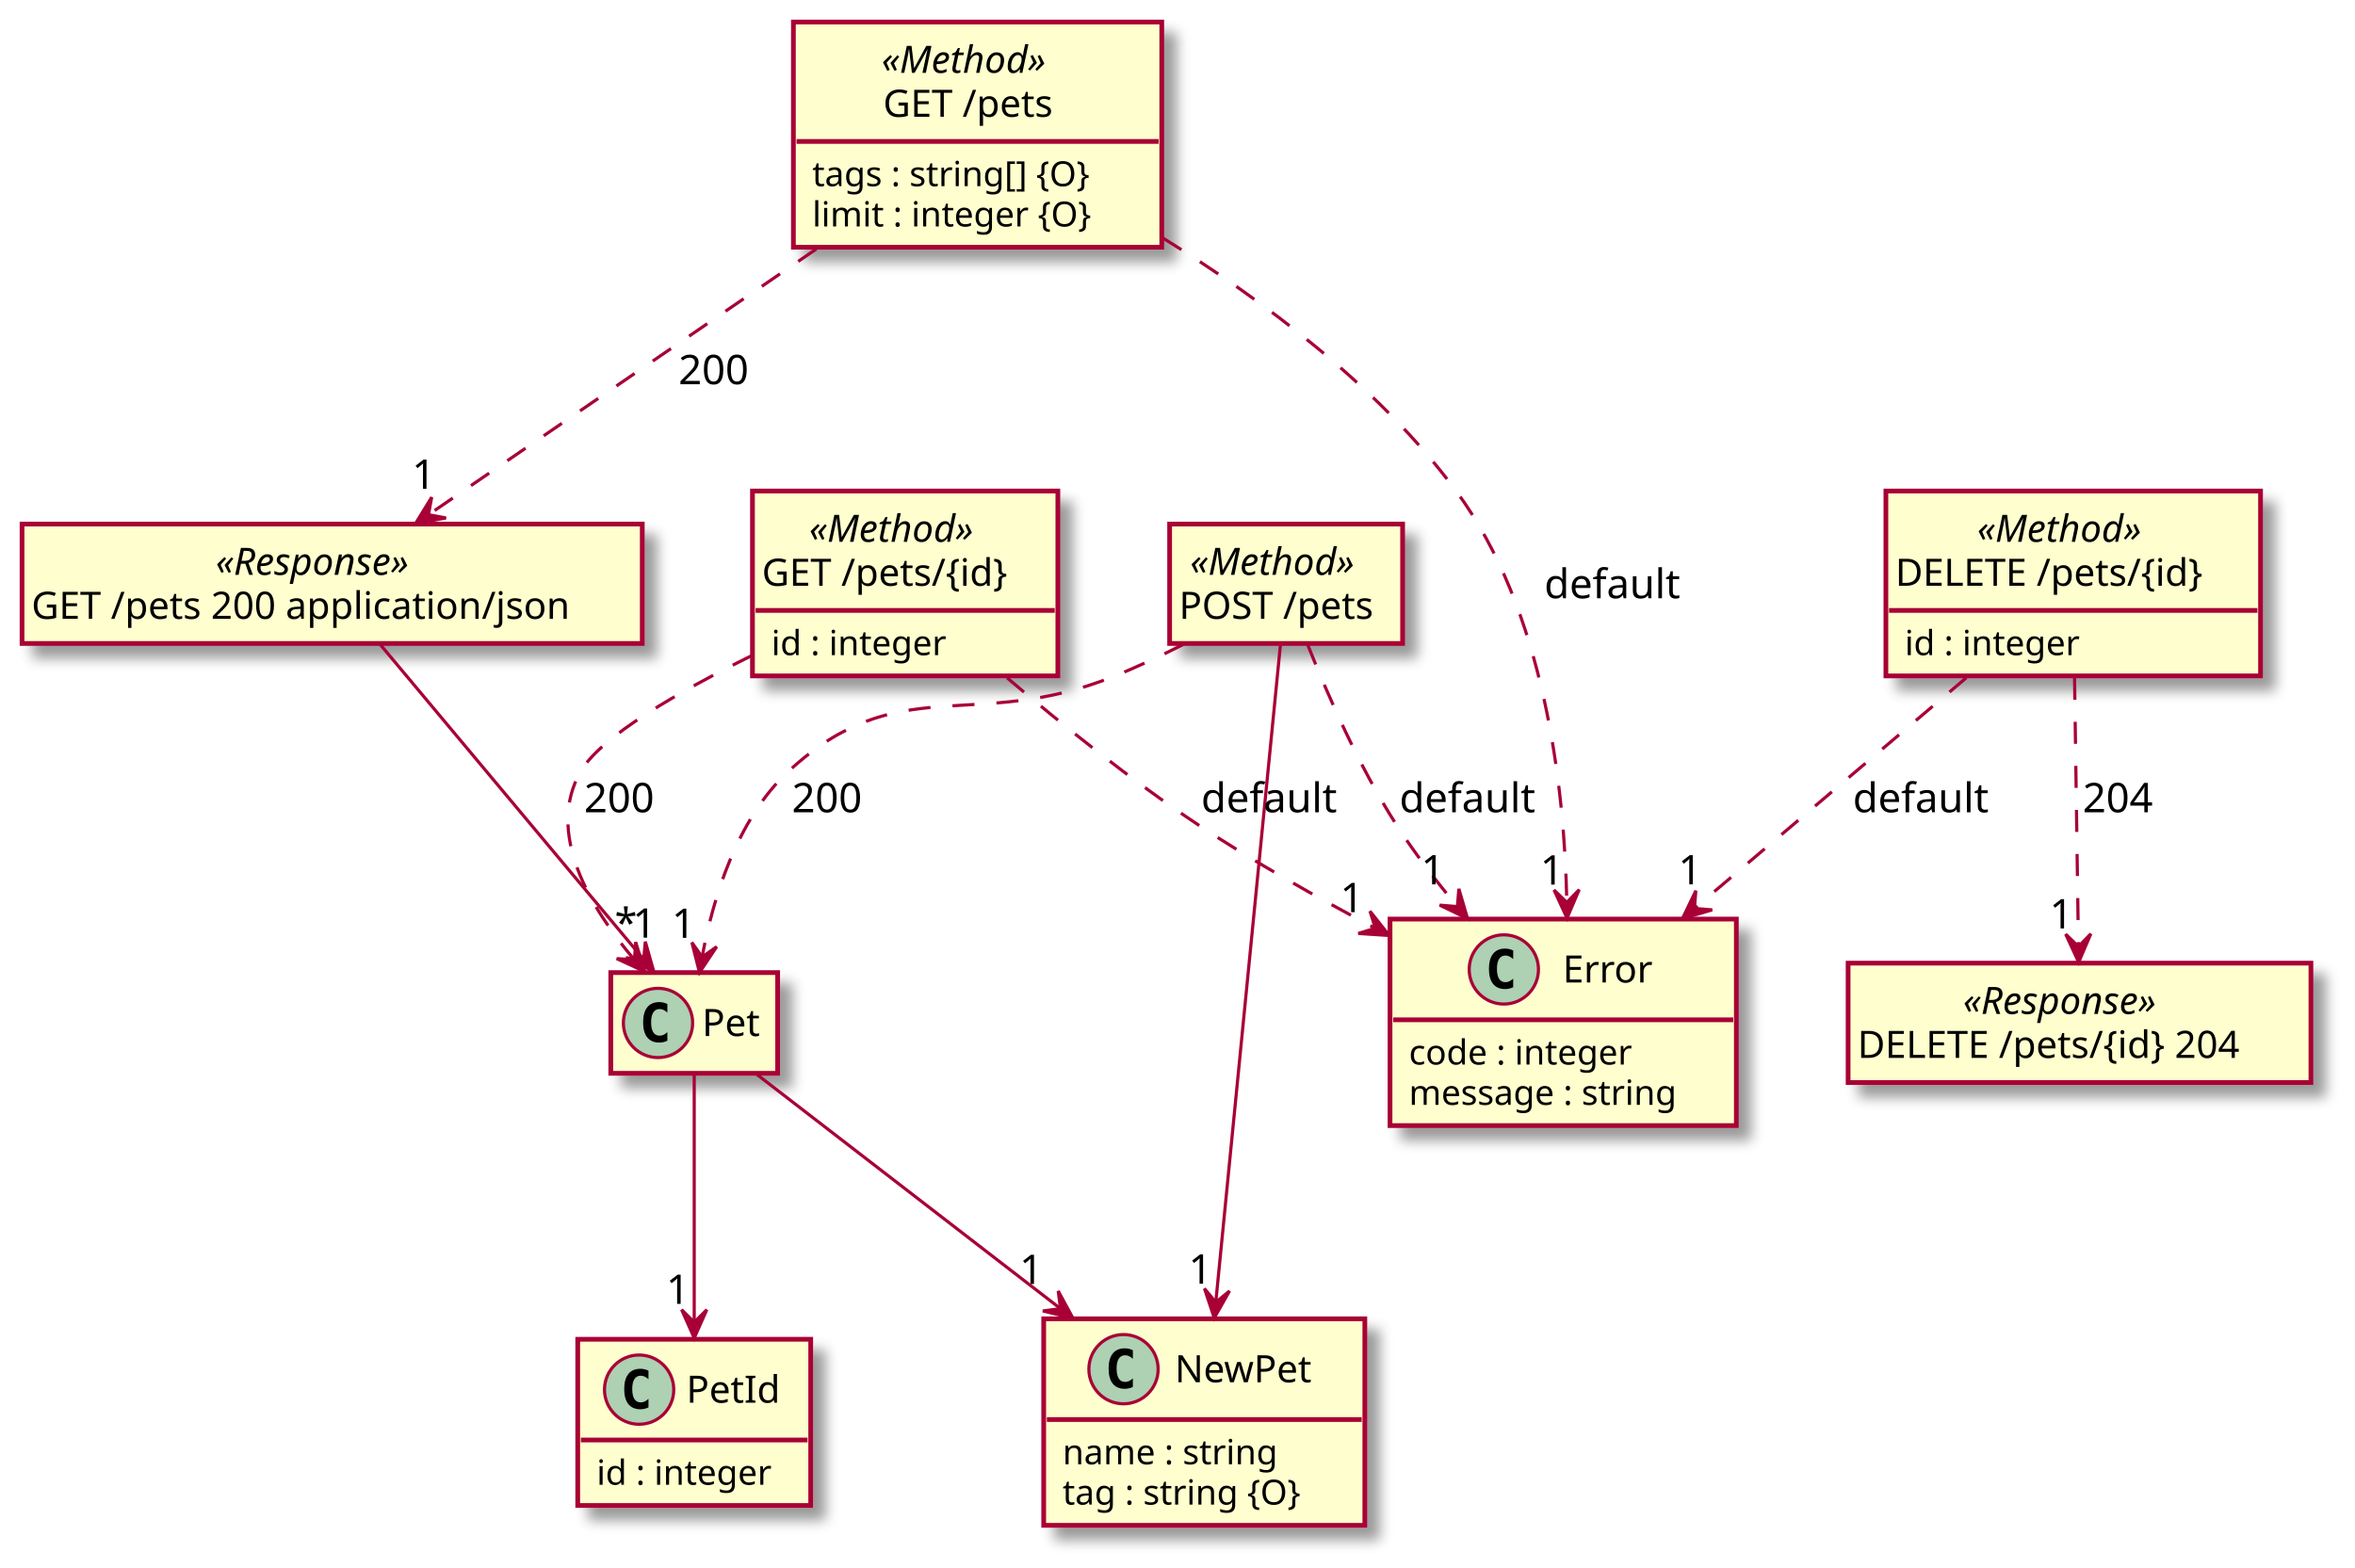
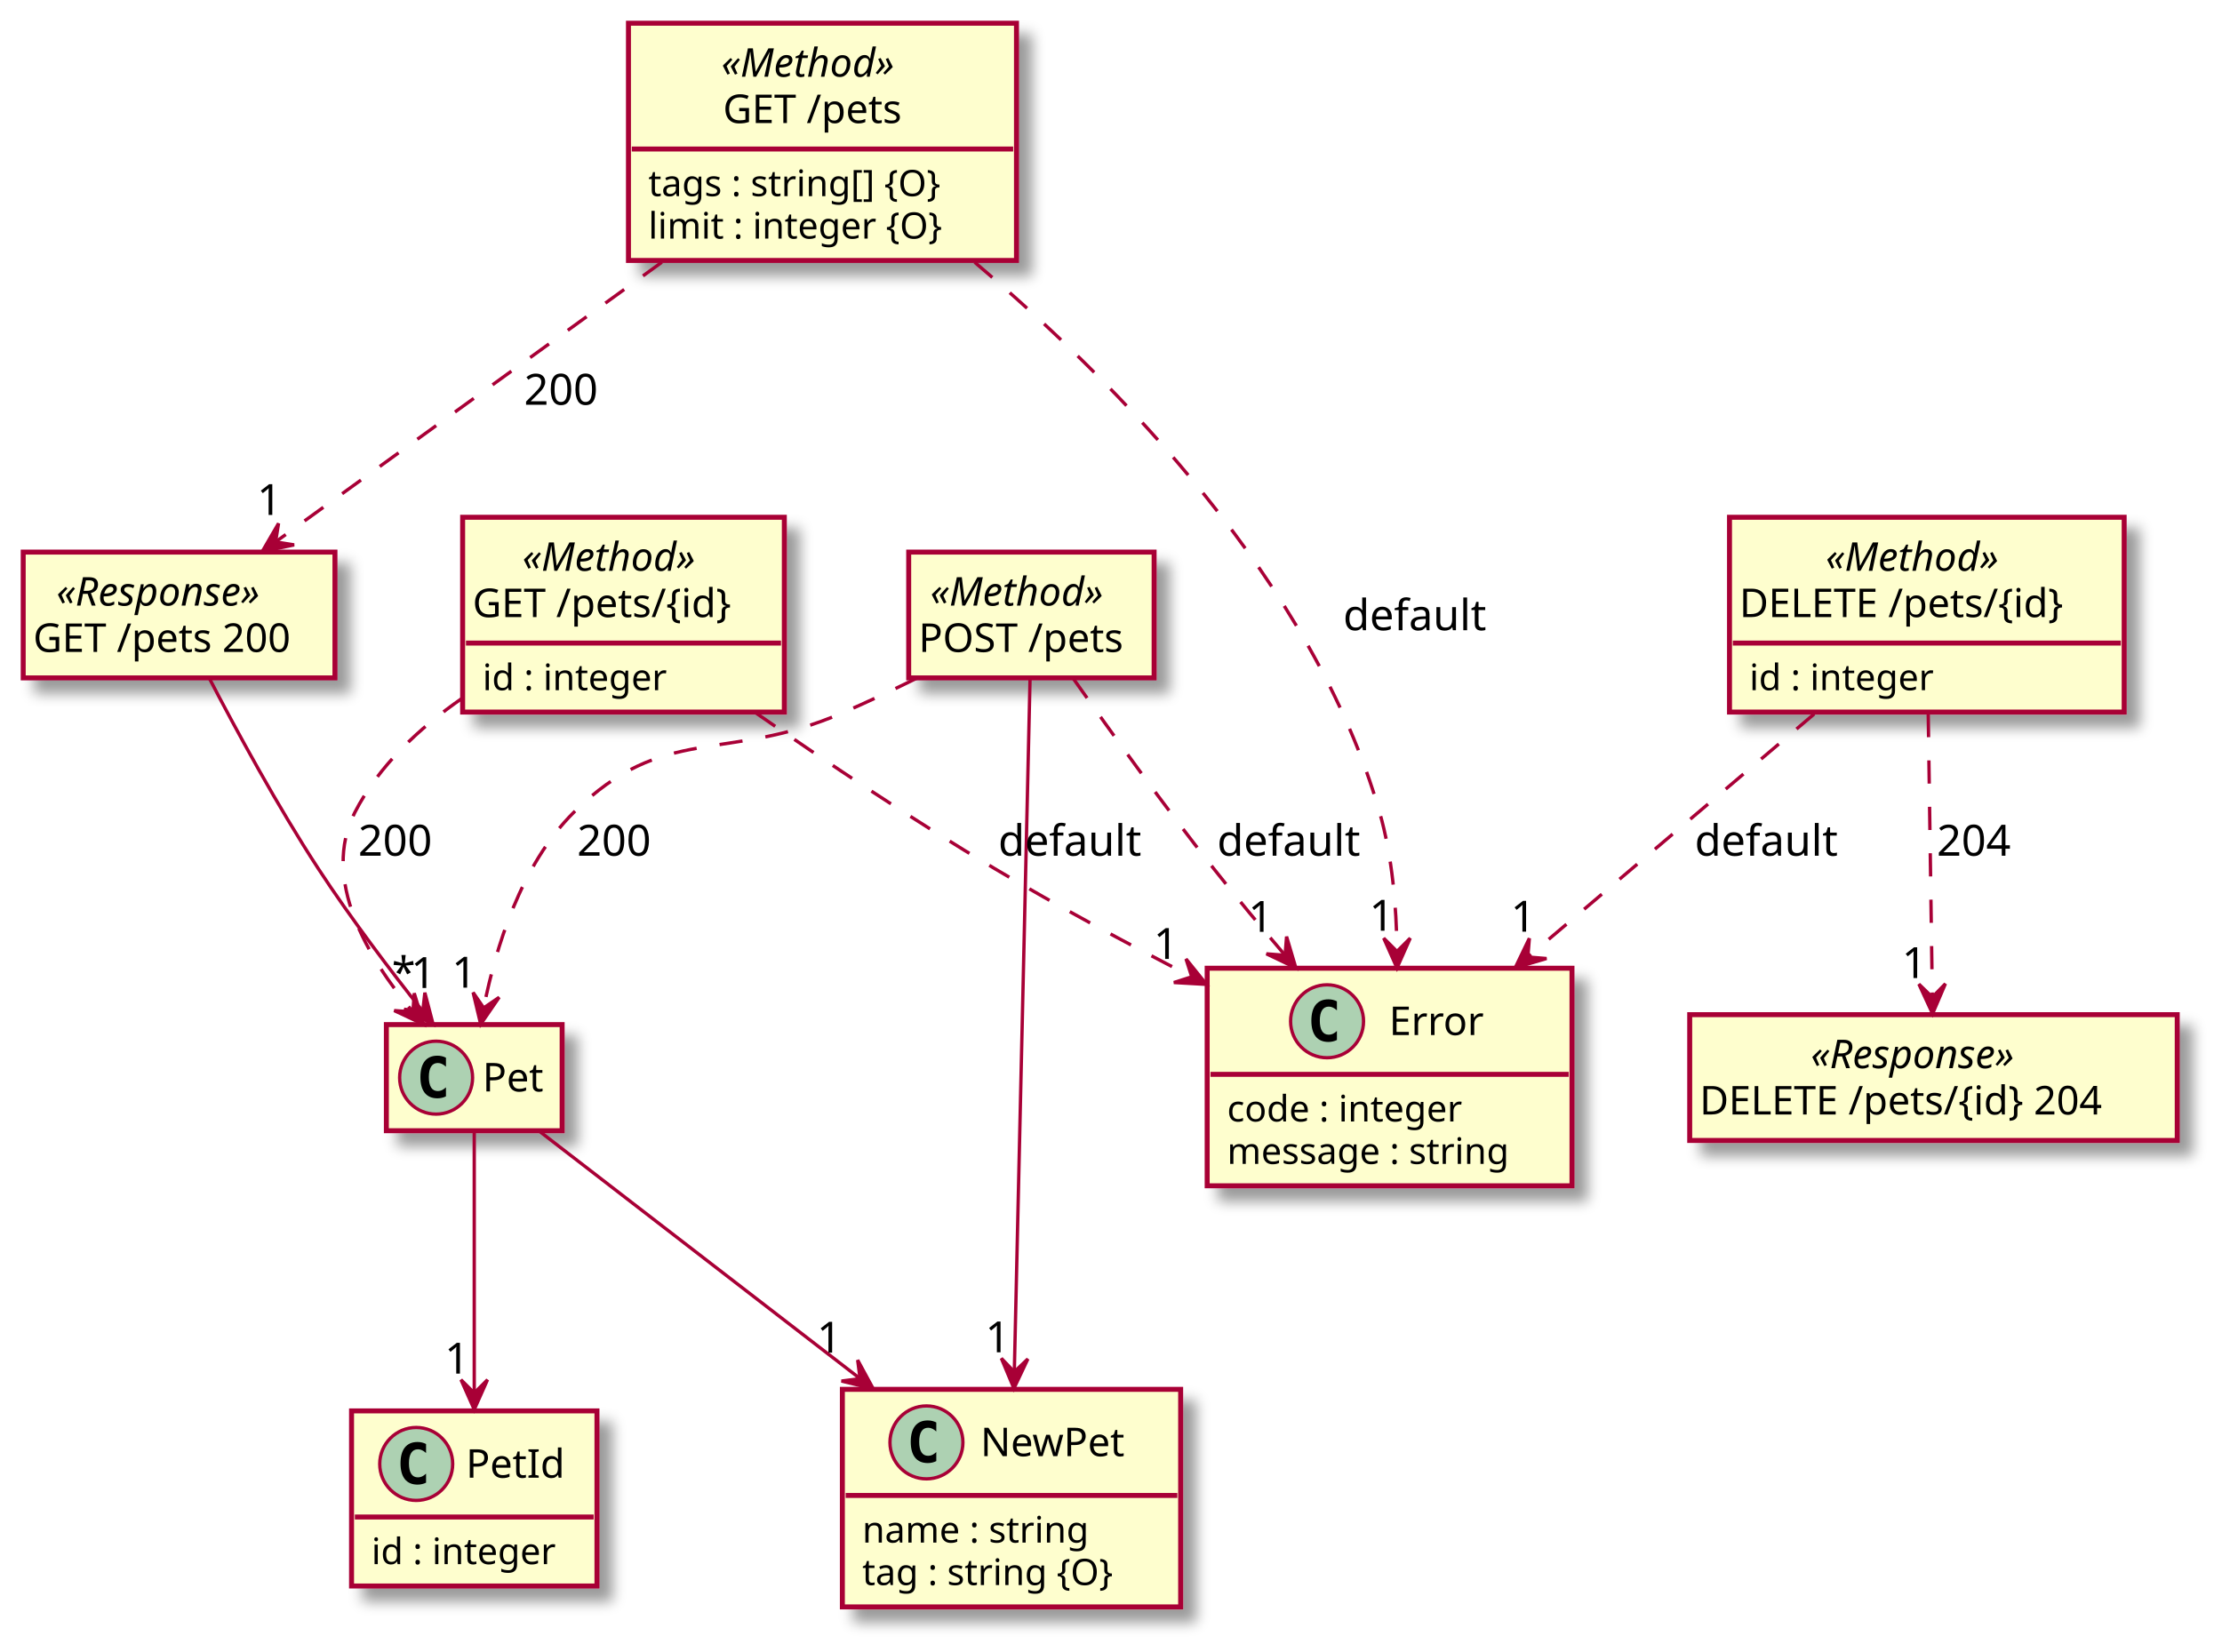
- <svg xmlns="http://www.w3.org/2000/svg" contentScriptType="application/ecmascript" contentStyleType="text/css" height="498px" preserveAspectRatio="none" style="width:748px;height:498px;" version="1.1" viewBox="0 0 748 498" width="748px" zoomAndPan="magnify">
+ <svg xmlns="http://www.w3.org/2000/svg" contentScriptType="application/ecmascript" contentStyleType="text/css" height="498px" preserveAspectRatio="none" style="width:670px;height:498px;" version="1.1" viewBox="0 0 670 498" width="670px" zoomAndPan="magnify">
  <defs>
-     <filter height="300%" id="f3k83e9jahan7" width="300%" x="-1" y="-1">
+     <filter height="300%" id="f1s2ri9tt9p7vw" width="300%" x="-1" y="-1">
      <feGaussianBlur result="blurOut" stdDeviation="2.0" />
      <feColorMatrix in="blurOut" result="blurOut2" type="matrix" values="0 0 0 0 0 0 0 0 0 0 0 0 0 0 0 0 0 0 .4 0" />
      <feOffset dx="4.0" dy="4.0" in="blurOut2" result="blurOut3" />
      <feBlend in="SourceGraphic" in2="blurOut3" mode="normal" />
    </filter>
  </defs>
  <g>
-     <rect codeLine="8" fill="#FEFECE" filter="url(#f3k83e9jahan7)" height="32" id="Pet" style="stroke:#A80036;stroke-width:1.5;" width="53" x="194" y="309" />
-     <ellipse cx="209" cy="325" fill="#ADD1B2" rx="11" ry="11" style="stroke:#A80036;stroke-width:1.0;" />
-     <path d="M211.969,330.641 Q211.391,330.938 210.75,331.078 Q210.109,331.234 209.406,331.234 Q206.906,331.234 205.578,329.594 Q204.266,327.938 204.266,324.812 Q204.266,321.688 205.578,320.031 Q206.906,318.375 209.406,318.375 Q210.109,318.375 210.75,318.531 Q211.406,318.688 211.969,318.984 L211.969,321.703 Q211.344,321.125 210.75,320.859 Q210.156,320.578 209.531,320.578 Q208.188,320.578 207.5,321.656 Q206.812,322.719 206.812,324.812 Q206.812,326.906 207.5,327.984 Q208.188,329.047 209.531,329.047 Q210.156,329.047 210.75,328.781 Q211.344,328.5 211.969,327.922 L211.969,330.641 Z " fill="#000000" />
-     <text fill="#000000" font-family="sans-serif" font-size="12" lengthAdjust="spacing" textLength="21" x="223" y="329.154">Pet</text>
-     <rect codeLine="11" fill="#FEFECE" filter="url(#f3k83e9jahan7)" height="52.805" id="PetId" style="stroke:#A80036;stroke-width:1.5;" width="74" x="183.5" y="425.5" />
-     <ellipse cx="203" cy="441.5" fill="#ADD1B2" rx="11" ry="11" style="stroke:#A80036;stroke-width:1.0;" />
-     <path d="M205.969,447.141 Q205.391,447.438 204.75,447.578 Q204.109,447.734 203.406,447.734 Q200.906,447.734 199.578,446.094 Q198.266,444.438 198.266,441.312 Q198.266,438.188 199.578,436.531 Q200.906,434.875 203.406,434.875 Q204.109,434.875 204.75,435.031 Q205.406,435.188 205.969,435.484 L205.969,438.203 Q205.344,437.625 204.75,437.359 Q204.156,437.078 203.531,437.078 Q202.188,437.078 201.5,438.156 Q200.812,439.219 200.812,441.312 Q200.812,443.406 201.5,444.484 Q202.188,445.547 203.531,445.547 Q204.156,445.547 204.75,445.281 Q205.344,445 205.969,444.422 L205.969,447.141 Z " fill="#000000" />
-     <text fill="#000000" font-family="sans-serif" font-size="12" lengthAdjust="spacing" textLength="32" x="218" y="445.654">PetId</text>
-     <line style="stroke:#A80036;stroke-width:1.5;" x1="184.5" x2="256.5" y1="457.5" y2="457.5" />
-     <text fill="#000000" font-family="sans-serif" font-size="11" lengthAdjust="spacing" textLength="62" x="189.5" y="471.71">id : integer</text>
-     <rect codeLine="15" fill="#FEFECE" filter="url(#f3k83e9jahan7)" height="65.609" id="NewPet" style="stroke:#A80036;stroke-width:1.5;" width="102" x="331.5" y="419" />
-     <ellipse cx="356.85" cy="435" fill="#ADD1B2" rx="11" ry="11" style="stroke:#A80036;stroke-width:1.0;" />
-     <path d="M359.819,440.641 Q359.241,440.938 358.6,441.078 Q357.959,441.234 357.256,441.234 Q354.756,441.234 353.428,439.594 Q352.116,437.938 352.116,434.812 Q352.116,431.688 353.428,430.031 Q354.756,428.375 357.256,428.375 Q357.959,428.375 358.6,428.531 Q359.256,428.688 359.819,428.984 L359.819,431.703 Q359.194,431.125 358.6,430.859 Q358.006,430.578 357.381,430.578 Q356.038,430.578 355.35,431.656 Q354.663,432.719 354.663,434.812 Q354.663,436.906 355.35,437.984 Q356.038,439.047 357.381,439.047 Q358.006,439.047 358.6,438.781 Q359.194,438.5 359.819,437.922 L359.819,440.641 Z " fill="#000000" />
-     <text fill="#000000" font-family="sans-serif" font-size="12" lengthAdjust="spacing" textLength="47" x="373.15" y="439.154">NewPet</text>
-     <line style="stroke:#A80036;stroke-width:1.5;" x1="332.5" x2="432.5" y1="451" y2="451" />
-     <text fill="#000000" font-family="sans-serif" font-size="11" lengthAdjust="spacing" textLength="77" x="337.5" y="465.21">name : string</text>
-     <text fill="#000000" font-family="sans-serif" font-size="11" lengthAdjust="spacing" textLength="90" x="337.5" y="478.015">tag : string {O}</text>
-     <rect codeLine="20" fill="#FEFECE" filter="url(#f3k83e9jahan7)" height="65.609" id="Error" style="stroke:#A80036;stroke-width:1.5;" width="110" x="441.5" y="292" />
-     <ellipse cx="477.65" cy="308" fill="#ADD1B2" rx="11" ry="11" style="stroke:#A80036;stroke-width:1.0;" />
-     <path d="M480.619,313.641 Q480.041,313.938 479.4,314.078 Q478.759,314.234 478.056,314.234 Q475.556,314.234 474.228,312.594 Q472.916,310.938 472.916,307.812 Q472.916,304.688 474.228,303.031 Q475.556,301.375 478.056,301.375 Q478.759,301.375 479.4,301.531 Q480.056,301.688 480.619,301.984 L480.619,304.703 Q479.994,304.125 479.4,303.859 Q478.806,303.578 478.181,303.578 Q476.837,303.578 476.15,304.656 Q475.462,305.719 475.462,307.812 Q475.462,309.906 476.15,310.984 Q476.837,312.047 478.181,312.047 Q478.806,312.047 479.4,311.781 Q479.994,311.5 480.619,310.922 L480.619,313.641 Z " fill="#000000" />
-     <text fill="#000000" font-family="sans-serif" font-size="12" lengthAdjust="spacing" textLength="31" x="496.35" y="312.154">Error</text>
-     <line style="stroke:#A80036;stroke-width:1.5;" x1="442.5" x2="550.5" y1="324" y2="324" />
-     <text fill="#000000" font-family="sans-serif" font-size="11" lengthAdjust="spacing" textLength="79" x="447.5" y="338.21">code : integer</text>
-     <text fill="#000000" font-family="sans-serif" font-size="11" lengthAdjust="spacing" textLength="98" x="447.5" y="351.015">message : string</text>
-     <rect codeLine="25" fill="#FEFECE" filter="url(#f3k83e9jahan7)" height="71.547" id="GET /pets" style="stroke:#A80036;stroke-width:1.5;" width="117" x="252" y="7" />
-     <text fill="#000000" font-family="sans-serif" font-size="12" font-style="italic" lengthAdjust="spacing" textLength="61" x="280" y="23.139">«Method»</text>
-     <text fill="#000000" font-family="sans-serif" font-size="12" lengthAdjust="spacing" textLength="60" x="280.5" y="37.107">GET /pets</text>
-     <line style="stroke:#A80036;stroke-width:1.5;" x1="253" x2="368" y1="44.938" y2="44.938" />
-     <text fill="#000000" font-family="sans-serif" font-size="11" lengthAdjust="spacing" textLength="105" x="258" y="59.148">tags : string[] {O}</text>
-     <text fill="#000000" font-family="sans-serif" font-size="11" lengthAdjust="spacing" textLength="103" x="258" y="71.953">limit : integer {O}</text>
-     <rect codeLine="30" fill="#FEFECE" filter="url(#f3k83e9jahan7)" height="37.938" id="GET /pets 200 application/json" style="stroke:#A80036;stroke-width:1.5;" width="197" x="7" y="166.5" />
-     <text fill="#000000" font-family="sans-serif" font-size="12" font-style="italic" lengthAdjust="spacing" textLength="74" x="68.5" y="182.639">«Response»</text>
-     <text fill="#000000" font-family="sans-serif" font-size="12" lengthAdjust="spacing" textLength="191" x="10" y="196.607">GET /pets 200 application/json</text>
-     <rect codeLine="33" fill="#FEFECE" filter="url(#f3k83e9jahan7)" height="37.938" id="POST /pets" style="stroke:#A80036;stroke-width:1.5;" width="74" x="371.5" y="166.5" />
-     <text fill="#000000" font-family="sans-serif" font-size="12" font-style="italic" lengthAdjust="spacing" textLength="61" x="378" y="182.639">«Method»</text>
-     <text fill="#000000" font-family="sans-serif" font-size="12" lengthAdjust="spacing" textLength="68" x="374.5" y="196.607">POST /pets</text>
-     <rect codeLine="36" fill="#FEFECE" filter="url(#f3k83e9jahan7)" height="58.742" id="GET /pets/{id}" style="stroke:#A80036;stroke-width:1.5;" width="97" x="239" y="156" />
-     <text fill="#000000" font-family="sans-serif" font-size="12" font-style="italic" lengthAdjust="spacing" textLength="61" x="257" y="172.139">«Method»</text>
-     <text fill="#000000" font-family="sans-serif" font-size="12" lengthAdjust="spacing" textLength="91" x="242" y="186.107">GET /pets/{id}</text>
-     <line style="stroke:#A80036;stroke-width:1.5;" x1="240" x2="335" y1="193.938" y2="193.938" />
-     <text fill="#000000" font-family="sans-serif" font-size="11" lengthAdjust="spacing" textLength="62" x="245" y="208.148">id : integer</text>
-     <rect codeLine="40" fill="#FEFECE" filter="url(#f3k83e9jahan7)" height="58.742" id="DELETE /pets/{id}" style="stroke:#A80036;stroke-width:1.5;" width="119" x="599" y="156" />
-     <text fill="#000000" font-family="sans-serif" font-size="12" font-style="italic" lengthAdjust="spacing" textLength="61" x="628" y="172.139">«Method»</text>
-     <text fill="#000000" font-family="sans-serif" font-size="12" lengthAdjust="spacing" textLength="113" x="602" y="186.107">DELETE /pets/{id}</text>
-     <line style="stroke:#A80036;stroke-width:1.5;" x1="600" x2="717" y1="193.938" y2="193.938" />
-     <text fill="#000000" font-family="sans-serif" font-size="11" lengthAdjust="spacing" textLength="62" x="605" y="208.148">id : integer</text>
-     <rect codeLine="44" fill="#FEFECE" filter="url(#f3k83e9jahan7)" height="37.938" id="DELETE /pets/{id} 204" style="stroke:#A80036;stroke-width:1.5;" width="147" x="587" y="306" />
-     <text fill="#000000" font-family="sans-serif" font-size="12" font-style="italic" lengthAdjust="spacing" textLength="74" x="623.5" y="322.139">«Response»</text>
-     <text fill="#000000" font-family="sans-serif" font-size="12" lengthAdjust="spacing" textLength="141" x="590" y="336.107">DELETE /pets/{id} 204</text>
-     <path codeLine="47" d="M240.04,341.08 C263.8,359.41 304.67,390.95 336.56,415.55 " fill="none" id="Pet-to-NewPet" style="stroke:#A80036;stroke-width:1.0;" />
-     <polygon fill="#A80036" points="340.8,418.82,336.108,410.161,336.838,415.77,331.228,416.5,340.8,418.82" style="stroke:#A80036;stroke-width:1.0;" />
-     <text fill="#000000" font-family="sans-serif" font-size="13" lengthAdjust="spacing" textLength="8" x="323.803" y="407.93">1</text>
-     <path codeLine="49" d="M220.5,341.33 C220.5,360.8 220.5,394.89 220.5,419.91 " fill="none" id="Pet-to-PetId" style="stroke:#A80036;stroke-width:1.0;" />
-     <polygon fill="#A80036" points="220.5,425.1,224.5,416.1,220.5,420.1,216.5,416.1,220.5,425.1" style="stroke:#A80036;stroke-width:1.0;" />
-     <text fill="#000000" font-family="sans-serif" font-size="13" lengthAdjust="spacing" textLength="8" x="211.575" y="414.25">1</text>
-     <path codeLine="51" d="M120.77,204.76 C142.46,230.69 182.02,277.99 204.24,304.56 " fill="none" id="GET /pets 200 application/json-to-Pet" style="stroke:#A80036;stroke-width:1.0;" />
-     <polygon fill="#A80036" points="207.65,308.64,204.965,299.164,204.451,304.798,198.817,304.284,207.65,308.64" style="stroke:#A80036;stroke-width:1.0;" />
-     <text fill="#000000" font-family="sans-serif" font-size="13" lengthAdjust="spacing" textLength="7" x="195.234" y="297.825">*</text>
-     <path codeLine="53" d="M259.3,79.09 C220.6,105.62 168.75,141.15 136.23,163.44 " fill="none" id="GET /pets-to-GET /pets 200 application/json" style="stroke:#A80036;stroke-width:1.0;stroke-dasharray:7.0,7.0;" />
-     <polygon fill="#A80036" points="131.97,166.36,141.653,164.557,136.09,163.527,137.12,157.965,131.97,166.36" style="stroke:#A80036;stroke-width:1.0;" />
-     <text fill="#000000" font-family="sans-serif" font-size="13" lengthAdjust="spacing" textLength="24" x="215.5" y="122.067">200</text>
-     <text fill="#000000" font-family="sans-serif" font-size="13" lengthAdjust="spacing" textLength="8" x="130.851" y="155.298">1</text>
-     <path codeLine="55" d="M369.32,75.6 C400.78,95.11 437.99,122.76 462.5,156 C490.61,194.12 496.91,249.78 497.65,286.44 " fill="none" id="GET /pets-to-Error" style="stroke:#A80036;stroke-width:1.0;stroke-dasharray:7.0,7.0;" />
-     <polygon fill="#A80036" points="497.72,291.7,501.591,282.644,497.649,286.7,493.592,282.758,497.72,291.7" style="stroke:#A80036;stroke-width:1.0;" />
-     <text fill="#000000" font-family="sans-serif" font-size="13" lengthAdjust="spacing" textLength="44" x="490.5" y="190.067">default</text>
-     <text fill="#000000" font-family="sans-serif" font-size="13" lengthAdjust="spacing" textLength="8" x="489.19" y="281.039">1</text>
-     <path codeLine="57" d="M376.13,204.6 C368.81,208.32 360.99,212 353.5,215 C309.23,232.72 285.53,212.65 250.5,245 C233.9,260.33 226.41,285.82 223.08,303.69 " fill="none" id="POST /pets-to-Pet" style="stroke:#A80036;stroke-width:1.0;stroke-dasharray:7.0,7.0;" />
-     <polygon fill="#A80036" points="222.18,308.97,227.64,300.773,223.023,304.041,219.754,299.425,222.18,308.97" style="stroke:#A80036;stroke-width:1.0;" />
-     <text fill="#000000" font-family="sans-serif" font-size="13" lengthAdjust="spacing" textLength="24" x="251.5" y="258.067">200</text>
-     <text fill="#000000" font-family="sans-serif" font-size="13" lengthAdjust="spacing" textLength="8" x="213.382" y="297.971">1</text>
-     <path codeLine="59" d="M415.26,204.61 C421.52,220.37 431.64,243.52 443.5,262 C449.15,270.81 455.96,279.7 462.78,287.89 " fill="none" id="POST /pets-to-Error" style="stroke:#A80036;stroke-width:1.0;stroke-dasharray:7.0,7.0;" />
-     <polygon fill="#A80036" points="466.13,291.85,463.368,282.396,462.9,288.034,457.262,287.565,466.13,291.85" style="stroke:#A80036;stroke-width:1.0;" />
-     <text fill="#000000" font-family="sans-serif" font-size="13" lengthAdjust="spacing" textLength="44" x="444.5" y="258.067">default</text>
-     <text fill="#000000" font-family="sans-serif" font-size="13" lengthAdjust="spacing" textLength="8" x="451.363" y="280.966">1</text>
-     <path codeLine="61" d="M406.71,204.68 C402.49,247.62 391.84,356.03 386.17,413.65 " fill="none" id="POST /pets-to-NewPet" style="stroke:#A80036;stroke-width:1.0;" />
-     <polygon fill="#A80036" points="385.67,418.73,390.526,410.162,386.156,413.754,382.564,409.384,385.67,418.73" style="stroke:#A80036;stroke-width:1.0;" />
-     <text fill="#000000" font-family="sans-serif" font-size="13" lengthAdjust="spacing" textLength="8" x="377.507" y="407.822">1</text>
-     <path codeLine="63" d="M238.99,208.19 C215.48,219.8 190.94,233.94 184.5,245 C173.11,264.57 187.49,288.39 201.32,304.72 " fill="none" id="GET /pets/{id}-to-Pet" style="stroke:#A80036;stroke-width:1.0;stroke-dasharray:7.0,7.0;" />
-     <polygon fill="#A80036" points="204.81,308.7,201.896,299.292,201.518,304.936,195.874,304.558,204.81,308.7" style="stroke:#A80036;stroke-width:1.0;" />
-     <text fill="#000000" font-family="sans-serif" font-size="13" lengthAdjust="spacing" textLength="24" x="185.5" y="258.067">200</text>
-     <text fill="#000000" font-family="sans-serif" font-size="13" lengthAdjust="spacing" textLength="8" x="200.938" y="297.905">1</text>
-     <path codeLine="65" d="M319.9,215.36 C337.25,230.16 359.37,247.96 380.5,262 C398.12,273.71 418.18,285.06 436.61,294.78 " fill="none" id="GET /pets/{id}-to-Error" style="stroke:#A80036;stroke-width:1.0;stroke-dasharray:7.0,7.0;" />
-     <polygon fill="#A80036" points="441.25,297.22,435.146,289.491,436.825,294.893,431.423,296.572,441.25,297.22" style="stroke:#A80036;stroke-width:1.0;" />
-     <text fill="#000000" font-family="sans-serif" font-size="13" lengthAdjust="spacing" textLength="44" x="381.5" y="258.067">default</text>
-     <text fill="#000000" font-family="sans-serif" font-size="13" lengthAdjust="spacing" textLength="8" x="425.659" y="289.8">1</text>
-     <path codeLine="67" d="M658.92,215.32 C659.29,240.66 659.82,277.05 660.16,300.61 " fill="none" id="DELETE /pets/{id}-to-DELETE /pets/{id} 204" style="stroke:#A80036;stroke-width:1.0;stroke-dasharray:7.0,7.0;" />
-     <polygon fill="#A80036" points="660.23,305.73,664.101,296.674,660.159,300.731,656.102,296.788,660.23,305.73" style="stroke:#A80036;stroke-width:1.0;" />
-     <text fill="#000000" font-family="sans-serif" font-size="13" lengthAdjust="spacing" textLength="24" x="661.5" y="258.067">204</text>
-     <text fill="#000000" font-family="sans-serif" font-size="13" lengthAdjust="spacing" textLength="8" x="650.976" y="294.962">1</text>
-     <path codeLine="69" d="M624.54,215.32 C599.42,236.64 565.08,265.79 538.28,288.54 " fill="none" id="DELETE /pets/{id}-to-Error" style="stroke:#A80036;stroke-width:1.0;stroke-dasharray:7.0,7.0;" />
-     <polygon fill="#A80036" points="534.38,291.85,543.828,289.068,538.189,288.611,538.646,282.973,534.38,291.85" style="stroke:#A80036;stroke-width:1.0;" />
-     <text fill="#000000" font-family="sans-serif" font-size="13" lengthAdjust="spacing" textLength="44" x="588.5" y="258.067">default</text>
-     <text fill="#000000" font-family="sans-serif" font-size="13" lengthAdjust="spacing" textLength="8" x="533.05" y="280.966">1</text>
+     <rect codeLine="8" fill="#FEFECE" filter="url(#f1s2ri9tt9p7vw)" height="32" id="Pet" style="stroke:#A80036;stroke-width:1.5;" width="53" x="116.5" y="309" />
+     <ellipse cx="131.5" cy="325" fill="#ADD1B2" rx="11" ry="11" style="stroke:#A80036;stroke-width:1.0;" />
+     <path d="M134.469,330.641 Q133.891,330.938 133.25,331.078 Q132.609,331.234 131.906,331.234 Q129.406,331.234 128.078,329.594 Q126.766,327.938 126.766,324.812 Q126.766,321.688 128.078,320.031 Q129.406,318.375 131.906,318.375 Q132.609,318.375 133.25,318.531 Q133.906,318.688 134.469,318.984 L134.469,321.703 Q133.844,321.125 133.25,320.859 Q132.656,320.578 132.031,320.578 Q130.688,320.578 130,321.656 Q129.312,322.719 129.312,324.812 Q129.312,326.906 130,327.984 Q130.688,329.047 132.031,329.047 Q132.656,329.047 133.25,328.781 Q133.844,328.5 134.469,327.922 L134.469,330.641 Z " fill="#000000" />
+     <text fill="#000000" font-family="sans-serif" font-size="12" lengthAdjust="spacing" textLength="21" x="145.5" y="329.154">Pet</text>
+     <rect codeLine="11" fill="#FEFECE" filter="url(#f1s2ri9tt9p7vw)" height="52.805" id="PetId" style="stroke:#A80036;stroke-width:1.5;" width="74" x="106" y="425.5" />
+     <ellipse cx="125.5" cy="441.5" fill="#ADD1B2" rx="11" ry="11" style="stroke:#A80036;stroke-width:1.0;" />
+     <path d="M128.469,447.141 Q127.891,447.438 127.25,447.578 Q126.609,447.734 125.906,447.734 Q123.406,447.734 122.078,446.094 Q120.766,444.438 120.766,441.312 Q120.766,438.188 122.078,436.531 Q123.406,434.875 125.906,434.875 Q126.609,434.875 127.25,435.031 Q127.906,435.188 128.469,435.484 L128.469,438.203 Q127.844,437.625 127.25,437.359 Q126.656,437.078 126.031,437.078 Q124.688,437.078 124,438.156 Q123.312,439.219 123.312,441.312 Q123.312,443.406 124,444.484 Q124.688,445.547 126.031,445.547 Q126.656,445.547 127.25,445.281 Q127.844,445 128.469,444.422 L128.469,447.141 Z " fill="#000000" />
+     <text fill="#000000" font-family="sans-serif" font-size="12" lengthAdjust="spacing" textLength="32" x="140.5" y="445.654">PetId</text>
+     <line style="stroke:#A80036;stroke-width:1.5;" x1="107" x2="179" y1="457.5" y2="457.5" />
+     <text fill="#000000" font-family="sans-serif" font-size="11" lengthAdjust="spacing" textLength="62" x="112" y="471.71">id : integer</text>
+     <rect codeLine="15" fill="#FEFECE" filter="url(#f1s2ri9tt9p7vw)" height="65.609" id="NewPet" style="stroke:#A80036;stroke-width:1.5;" width="102" x="254" y="419" />
+     <ellipse cx="279.35" cy="435" fill="#ADD1B2" rx="11" ry="11" style="stroke:#A80036;stroke-width:1.0;" />
+     <path d="M282.319,440.641 Q281.741,440.938 281.1,441.078 Q280.459,441.234 279.756,441.234 Q277.256,441.234 275.928,439.594 Q274.616,437.938 274.616,434.812 Q274.616,431.688 275.928,430.031 Q277.256,428.375 279.756,428.375 Q280.459,428.375 281.1,428.531 Q281.756,428.688 282.319,428.984 L282.319,431.703 Q281.694,431.125 281.1,430.859 Q280.506,430.578 279.881,430.578 Q278.538,430.578 277.85,431.656 Q277.163,432.719 277.163,434.812 Q277.163,436.906 277.85,437.984 Q278.538,439.047 279.881,439.047 Q280.506,439.047 281.1,438.781 Q281.694,438.5 282.319,437.922 L282.319,440.641 Z " fill="#000000" />
+     <text fill="#000000" font-family="sans-serif" font-size="12" lengthAdjust="spacing" textLength="47" x="295.65" y="439.154">NewPet</text>
+     <line style="stroke:#A80036;stroke-width:1.5;" x1="255" x2="355" y1="451" y2="451" />
+     <text fill="#000000" font-family="sans-serif" font-size="11" lengthAdjust="spacing" textLength="77" x="260" y="465.21">name : string</text>
+     <text fill="#000000" font-family="sans-serif" font-size="11" lengthAdjust="spacing" textLength="90" x="260" y="478.015">tag : string {O}</text>
+     <rect codeLine="20" fill="#FEFECE" filter="url(#f1s2ri9tt9p7vw)" height="65.609" id="Error" style="stroke:#A80036;stroke-width:1.5;" width="110" x="364" y="292" />
+     <ellipse cx="400.15" cy="308" fill="#ADD1B2" rx="11" ry="11" style="stroke:#A80036;stroke-width:1.0;" />
+     <path d="M403.119,313.641 Q402.541,313.938 401.9,314.078 Q401.259,314.234 400.556,314.234 Q398.056,314.234 396.728,312.594 Q395.416,310.938 395.416,307.812 Q395.416,304.688 396.728,303.031 Q398.056,301.375 400.556,301.375 Q401.259,301.375 401.9,301.531 Q402.556,301.688 403.119,301.984 L403.119,304.703 Q402.494,304.125 401.9,303.859 Q401.306,303.578 400.681,303.578 Q399.337,303.578 398.65,304.656 Q397.962,305.719 397.962,307.812 Q397.962,309.906 398.65,310.984 Q399.337,312.047 400.681,312.047 Q401.306,312.047 401.9,311.781 Q402.494,311.5 403.119,310.922 L403.119,313.641 Z " fill="#000000" />
+     <text fill="#000000" font-family="sans-serif" font-size="12" lengthAdjust="spacing" textLength="31" x="418.85" y="312.154">Error</text>
+     <line style="stroke:#A80036;stroke-width:1.5;" x1="365" x2="473" y1="324" y2="324" />
+     <text fill="#000000" font-family="sans-serif" font-size="11" lengthAdjust="spacing" textLength="79" x="370" y="338.21">code : integer</text>
+     <text fill="#000000" font-family="sans-serif" font-size="11" lengthAdjust="spacing" textLength="98" x="370" y="351.015">message : string</text>
+     <rect codeLine="25" fill="#FEFECE" filter="url(#f1s2ri9tt9p7vw)" height="71.547" id="GET /pets" style="stroke:#A80036;stroke-width:1.5;" width="117" x="189.5" y="7" />
+     <text fill="#000000" font-family="sans-serif" font-size="12" font-style="italic" lengthAdjust="spacing" textLength="61" x="217.5" y="23.139">«Method»</text>
+     <text fill="#000000" font-family="sans-serif" font-size="12" lengthAdjust="spacing" textLength="60" x="218" y="37.107">GET /pets</text>
+     <line style="stroke:#A80036;stroke-width:1.5;" x1="190.5" x2="305.5" y1="44.938" y2="44.938" />
+     <text fill="#000000" font-family="sans-serif" font-size="11" lengthAdjust="spacing" textLength="105" x="195.5" y="59.148">tags : string[] {O}</text>
+     <text fill="#000000" font-family="sans-serif" font-size="11" lengthAdjust="spacing" textLength="103" x="195.5" y="71.953">limit : integer {O}</text>
+     <rect codeLine="30" fill="#FEFECE" filter="url(#f1s2ri9tt9p7vw)" height="37.938" id="GET /pets 200" style="stroke:#A80036;stroke-width:1.5;" width="94" x="7" y="166.5" />
+     <text fill="#000000" font-family="sans-serif" font-size="12" font-style="italic" lengthAdjust="spacing" textLength="74" x="17" y="182.639">«Response»</text>
+     <text fill="#000000" font-family="sans-serif" font-size="12" lengthAdjust="spacing" textLength="88" x="10" y="196.607">GET /pets 200</text>
+     <rect codeLine="33" fill="#FEFECE" filter="url(#f1s2ri9tt9p7vw)" height="37.938" id="POST /pets" style="stroke:#A80036;stroke-width:1.5;" width="74" x="274" y="166.5" />
+     <text fill="#000000" font-family="sans-serif" font-size="12" font-style="italic" lengthAdjust="spacing" textLength="61" x="280.5" y="182.639">«Method»</text>
+     <text fill="#000000" font-family="sans-serif" font-size="12" lengthAdjust="spacing" textLength="68" x="277" y="196.607">POST /pets</text>
+     <rect codeLine="36" fill="#FEFECE" filter="url(#f1s2ri9tt9p7vw)" height="58.742" id="GET /pets/{id}" style="stroke:#A80036;stroke-width:1.5;" width="97" x="139.5" y="156" />
+     <text fill="#000000" font-family="sans-serif" font-size="12" font-style="italic" lengthAdjust="spacing" textLength="61" x="157.5" y="172.139">«Method»</text>
+     <text fill="#000000" font-family="sans-serif" font-size="12" lengthAdjust="spacing" textLength="91" x="142.5" y="186.107">GET /pets/{id}</text>
+     <line style="stroke:#A80036;stroke-width:1.5;" x1="140.5" x2="235.5" y1="193.938" y2="193.938" />
+     <text fill="#000000" font-family="sans-serif" font-size="11" lengthAdjust="spacing" textLength="62" x="145.5" y="208.148">id : integer</text>
+     <rect codeLine="40" fill="#FEFECE" filter="url(#f1s2ri9tt9p7vw)" height="58.742" id="DELETE /pets/{id}" style="stroke:#A80036;stroke-width:1.5;" width="119" x="521.5" y="156" />
+     <text fill="#000000" font-family="sans-serif" font-size="12" font-style="italic" lengthAdjust="spacing" textLength="61" x="550.5" y="172.139">«Method»</text>
+     <text fill="#000000" font-family="sans-serif" font-size="12" lengthAdjust="spacing" textLength="113" x="524.5" y="186.107">DELETE /pets/{id}</text>
+     <line style="stroke:#A80036;stroke-width:1.5;" x1="522.5" x2="639.5" y1="193.938" y2="193.938" />
+     <text fill="#000000" font-family="sans-serif" font-size="11" lengthAdjust="spacing" textLength="62" x="527.5" y="208.148">id : integer</text>
+     <rect codeLine="44" fill="#FEFECE" filter="url(#f1s2ri9tt9p7vw)" height="37.938" id="DELETE /pets/{id} 204" style="stroke:#A80036;stroke-width:1.5;" width="147" x="509.5" y="306" />
+     <text fill="#000000" font-family="sans-serif" font-size="12" font-style="italic" lengthAdjust="spacing" textLength="74" x="546" y="322.139">«Response»</text>
+     <text fill="#000000" font-family="sans-serif" font-size="12" lengthAdjust="spacing" textLength="141" x="512.5" y="336.107">DELETE /pets/{id} 204</text>
+     <path codeLine="47" d="M162.54,341.08 C186.3,359.41 227.17,390.95 259.06,415.55 " fill="none" id="Pet-to-NewPet" style="stroke:#A80036;stroke-width:1.0;" />
+     <polygon fill="#A80036" points="263.3,418.82,258.608,410.161,259.338,415.77,253.728,416.5,263.3,418.82" style="stroke:#A80036;stroke-width:1.0;" />
+     <text fill="#000000" font-family="sans-serif" font-size="13" lengthAdjust="spacing" textLength="8" x="246.303" y="407.93">1</text>
+     <path codeLine="49" d="M143,341.33 C143,360.8 143,394.89 143,419.91 " fill="none" id="Pet-to-PetId" style="stroke:#A80036;stroke-width:1.0;" />
+     <polygon fill="#A80036" points="143,425.1,147,416.1,143,420.1,139,416.1,143,425.1" style="stroke:#A80036;stroke-width:1.0;" />
+     <text fill="#000000" font-family="sans-serif" font-size="13" lengthAdjust="spacing" textLength="8" x="134.075" y="414.25">1</text>
+     <path codeLine="51" d="M63.15,204.61 C71.23,220.17 83.62,243.03 96,262 C105.75,276.94 117.95,292.97 127.47,304.98 " fill="none" id="GET /pets 200-to-Pet" style="stroke:#A80036;stroke-width:1.0;" />
+     <polygon fill="#A80036" points="130.6,308.9,128.106,299.372,127.478,304.994,121.856,304.367,130.6,308.9" style="stroke:#A80036;stroke-width:1.0;" />
+     <text fill="#000000" font-family="sans-serif" font-size="13" lengthAdjust="spacing" textLength="7" x="118.134" y="297.877">*</text>
+     <path codeLine="53" d="M199.55,79.09 C163.07,105.51 114.25,140.86 83.46,163.16 " fill="none" id="GET /pets-to-GET /pets 200" style="stroke:#A80036;stroke-width:1.0;stroke-dasharray:7.0,7.0;" />
+     <polygon fill="#A80036" points="79.05,166.36,88.685,164.32,83.099,163.427,83.992,157.841,79.05,166.36" style="stroke:#A80036;stroke-width:1.0;" />
+     <text fill="#000000" font-family="sans-serif" font-size="13" lengthAdjust="spacing" textLength="24" x="158" y="122.067">200</text>
+     <text fill="#000000" font-family="sans-serif" font-size="13" lengthAdjust="spacing" textLength="8" x="77.497" y="155.298">1</text>
+     <path codeLine="55" d="M293.9,79.1 C336.47,115.17 396.14,175.71 416,245 C419.81,258.28 421.08,273.33 421.23,286.7 " fill="none" id="GET /pets-to-Error" style="stroke:#A80036;stroke-width:1.0;stroke-dasharray:7.0,7.0;" />
+     <polygon fill="#A80036" points="421.23,291.93,425.23,282.93,421.23,286.93,417.23,282.93,421.23,291.93" style="stroke:#A80036;stroke-width:1.0;" />
+     <text fill="#000000" font-family="sans-serif" font-size="13" lengthAdjust="spacing" textLength="44" x="405" y="190.067">default</text>
+     <text fill="#000000" font-family="sans-serif" font-size="13" lengthAdjust="spacing" textLength="8" x="412.865" y="280.683">1</text>
+     <path codeLine="57" d="M276.32,204.59 C269.01,208.19 261.31,211.83 254,215 C218.78,230.27 200.26,217.97 173,245 C157.05,260.82 149.44,285.99 145.91,303.66 " fill="none" id="POST /pets-to-Pet" style="stroke:#A80036;stroke-width:1.0;stroke-dasharray:7.0,7.0;" />
+     <polygon fill="#A80036" points="144.94,308.88,150.519,300.764,145.855,303.964,142.654,299.3,144.94,308.88" style="stroke:#A80036;stroke-width:1.0;" />
+     <text fill="#000000" font-family="sans-serif" font-size="13" lengthAdjust="spacing" textLength="24" x="174" y="258.067">200</text>
+     <text fill="#000000" font-family="sans-serif" font-size="13" lengthAdjust="spacing" textLength="8" x="136.232" y="297.85">1</text>
+     <path codeLine="59" d="M323.73,204.79 C334.63,220.27 350.92,242.91 366,262 C372.71,270.5 380.14,279.46 387.27,287.83 " fill="none" id="POST /pets-to-Error" style="stroke:#A80036;stroke-width:1.0;stroke-dasharray:7.0,7.0;" />
+     <polygon fill="#A80036" points="390.74,291.9,387.94,282.457,387.494,288.097,381.855,287.651,390.74,291.9" style="stroke:#A80036;stroke-width:1.0;" />
+     <text fill="#000000" font-family="sans-serif" font-size="13" lengthAdjust="spacing" textLength="44" x="367" y="258.067">default</text>
+     <text fill="#000000" font-family="sans-serif" font-size="13" lengthAdjust="spacing" textLength="8" x="376.389" y="281.025">1</text>
+     <path codeLine="61" d="M310.59,204.68 C309.61,247.62 307.15,356.03 305.85,413.65 " fill="none" id="POST /pets-to-NewPet" style="stroke:#A80036;stroke-width:1.0;" />
+     <polygon fill="#A80036" points="305.73,418.73,309.935,409.824,305.844,413.731,301.937,409.641,305.73,418.73" style="stroke:#A80036;stroke-width:1.0;" />
+     <text fill="#000000" font-family="sans-serif" font-size="13" lengthAdjust="spacing" textLength="8" x="297.086" y="407.822">1</text>
+     <path codeLine="63" d="M139.38,210.56 C126.5,219.49 114.19,230.95 107,245 C96.69,265.17 110.89,288.88 124.37,305.02 " fill="none" id="GET /pets/{id}-to-Pet" style="stroke:#A80036;stroke-width:1.0;stroke-dasharray:7.0,7.0;" />
+     <polygon fill="#A80036" points="127.77,308.96,124.912,299.535,124.501,305.177,118.859,304.766,127.77,308.96" style="stroke:#A80036;stroke-width:1.0;" />
+     <text fill="#000000" font-family="sans-serif" font-size="13" lengthAdjust="spacing" textLength="24" x="108" y="258.067">200</text>
+     <text fill="#000000" font-family="sans-serif" font-size="13" lengthAdjust="spacing" textLength="8" x="123.91" y="297.958">1</text>
+     <path codeLine="65" d="M227.99,215.06 C249.04,229.69 275.51,247.43 300,262 C318.83,273.2 339.88,284.54 358.98,294.4 " fill="none" id="GET /pets/{id}-to-Error" style="stroke:#A80036;stroke-width:1.0;stroke-dasharray:7.0,7.0;" />
+     <polygon fill="#A80036" points="363.79,296.87,357.617,289.196,359.344,294.583,353.957,296.31,363.79,296.87" style="stroke:#A80036;stroke-width:1.0;" />
+     <text fill="#000000" font-family="sans-serif" font-size="13" lengthAdjust="spacing" textLength="44" x="301" y="258.067">default</text>
+     <text fill="#000000" font-family="sans-serif" font-size="13" lengthAdjust="spacing" textLength="8" x="347.834" y="289.184">1</text>
+     <path codeLine="67" d="M581.42,215.32 C581.79,240.66 582.32,277.05 582.66,300.61 " fill="none" id="DELETE /pets/{id}-to-DELETE /pets/{id} 204" style="stroke:#A80036;stroke-width:1.0;stroke-dasharray:7.0,7.0;" />
+     <polygon fill="#A80036" points="582.73,305.73,586.601,296.674,582.659,300.731,578.602,296.788,582.73,305.73" style="stroke:#A80036;stroke-width:1.0;" />
+     <text fill="#000000" font-family="sans-serif" font-size="13" lengthAdjust="spacing" textLength="24" x="584" y="258.067">204</text>
+     <text fill="#000000" font-family="sans-serif" font-size="13" lengthAdjust="spacing" textLength="8" x="573.476" y="294.962">1</text>
+     <path codeLine="69" d="M547.04,215.32 C521.92,236.64 487.58,265.79 460.78,288.54 " fill="none" id="DELETE /pets/{id}-to-Error" style="stroke:#A80036;stroke-width:1.0;stroke-dasharray:7.0,7.0;" />
+     <polygon fill="#A80036" points="456.88,291.85,466.328,289.068,460.689,288.611,461.146,282.973,456.88,291.85" style="stroke:#A80036;stroke-width:1.0;" />
+     <text fill="#000000" font-family="sans-serif" font-size="13" lengthAdjust="spacing" textLength="44" x="511" y="258.067">default</text>
+     <text fill="#000000" font-family="sans-serif" font-size="13" lengthAdjust="spacing" textLength="8" x="455.55" y="280.966">1</text>
  </g>
</svg>
